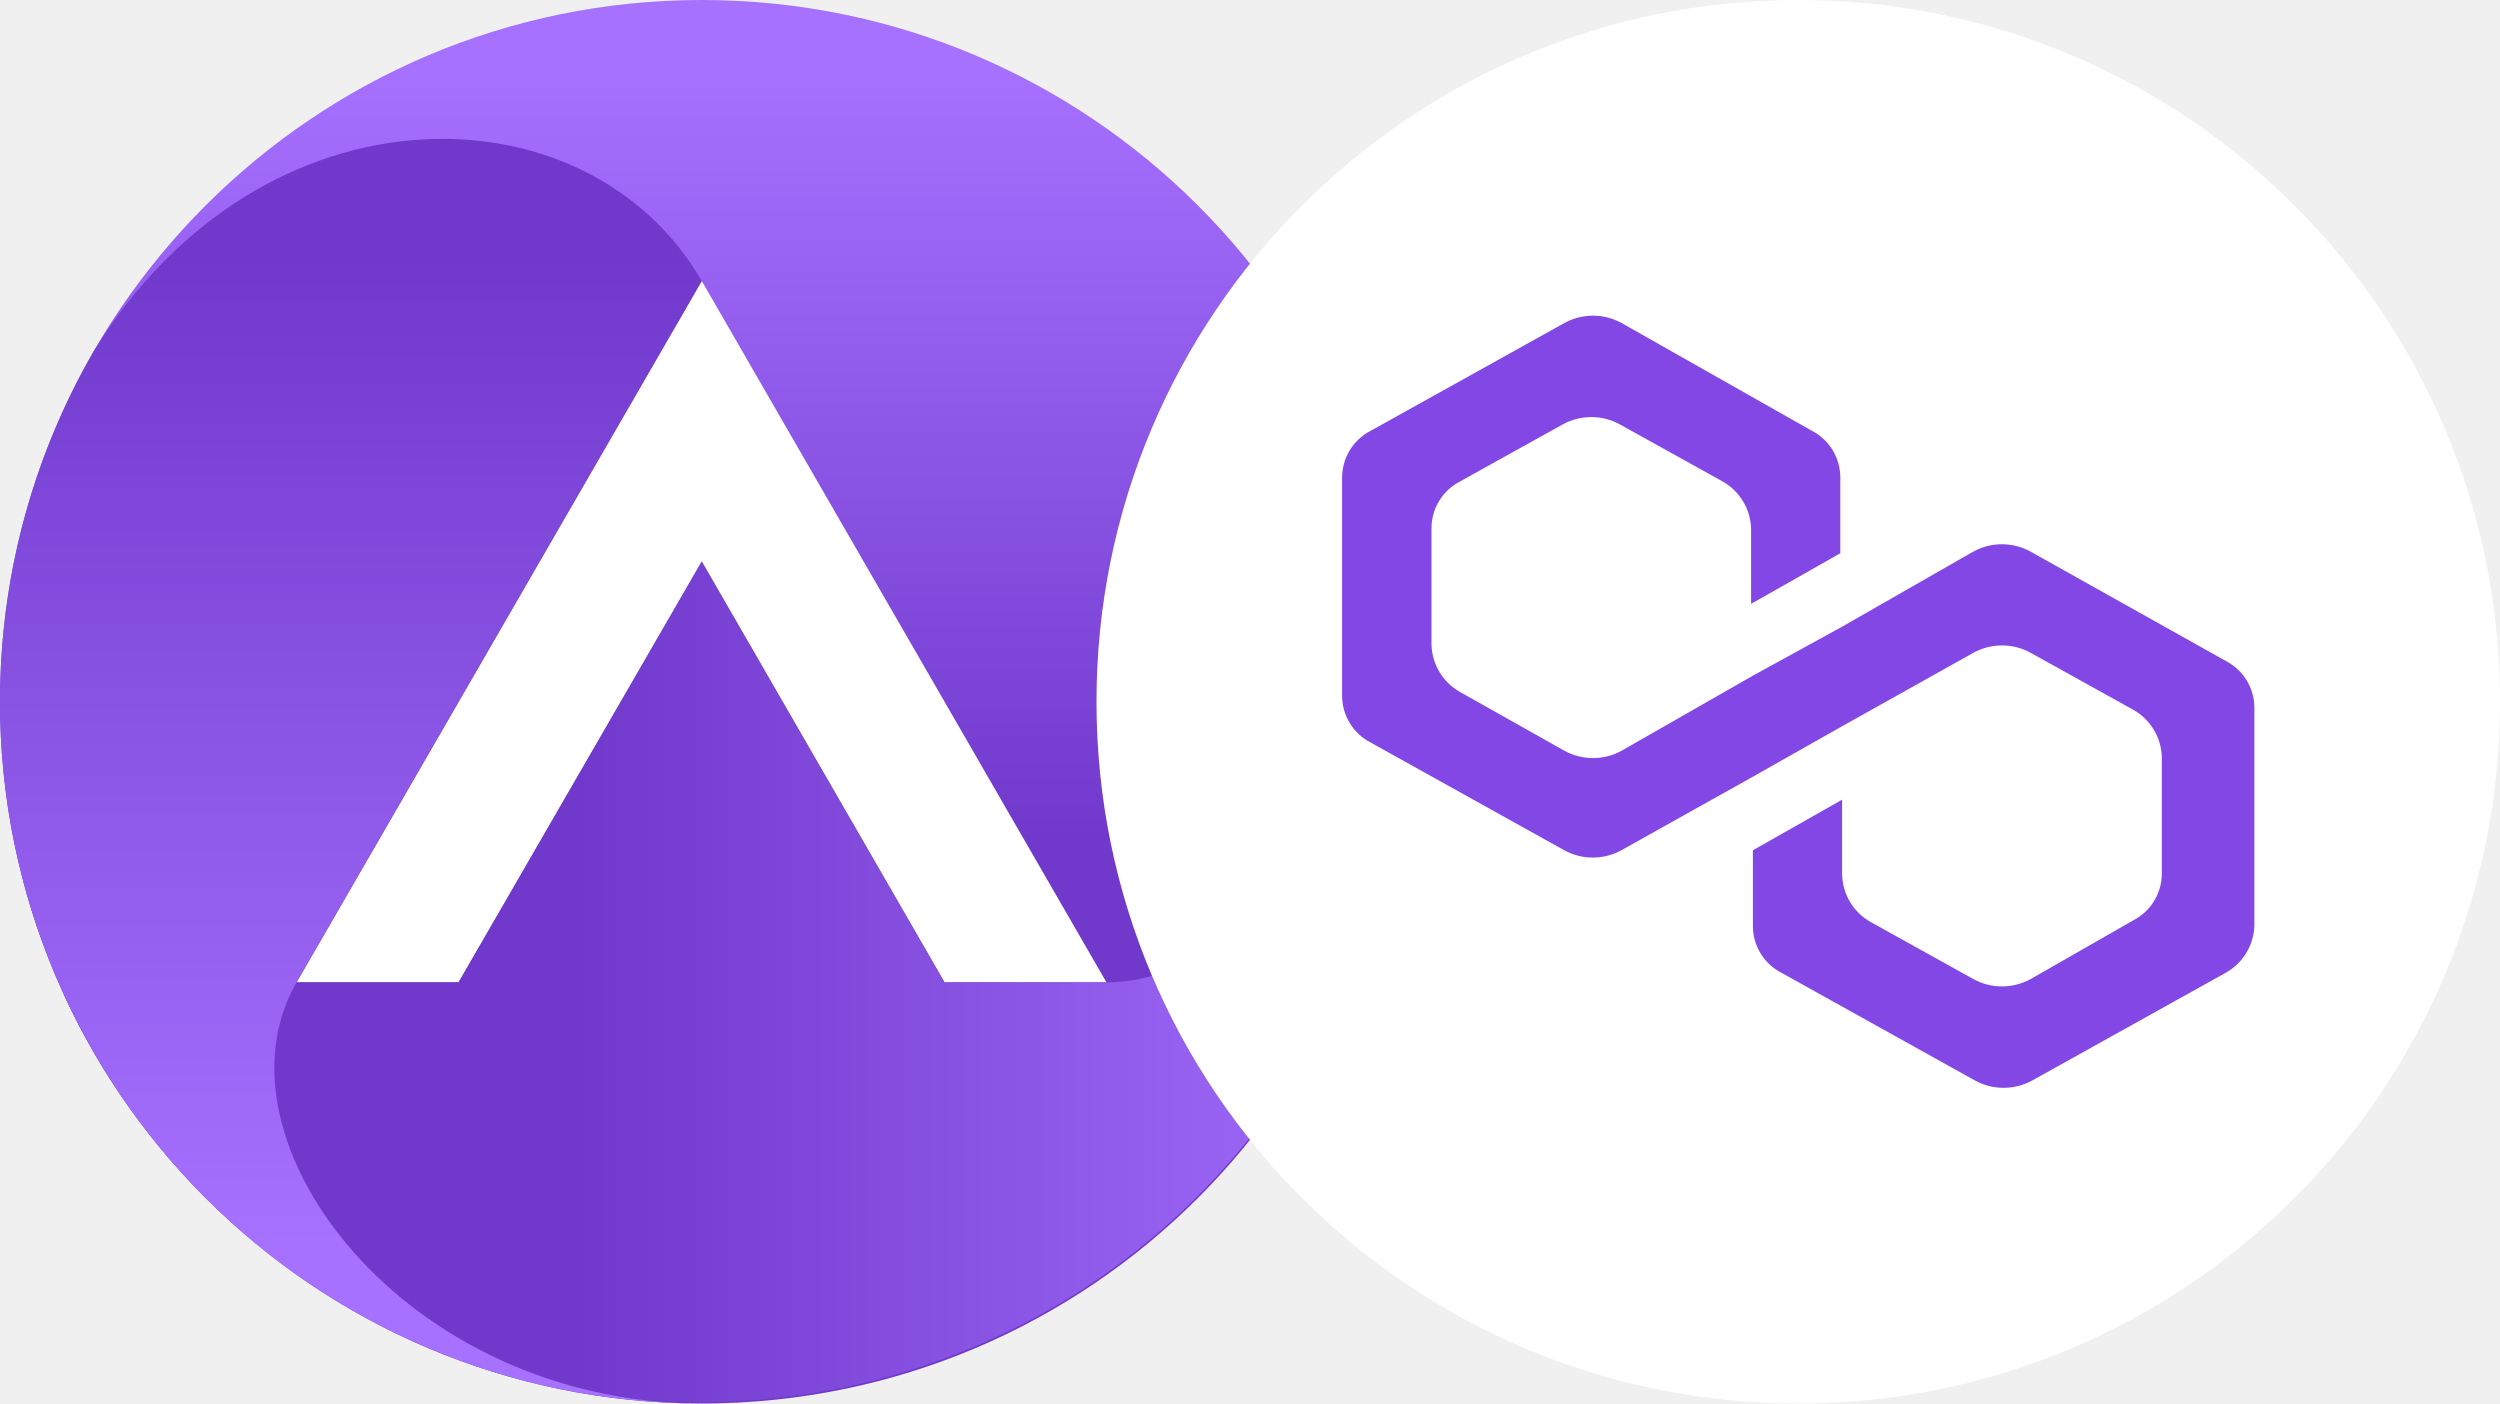
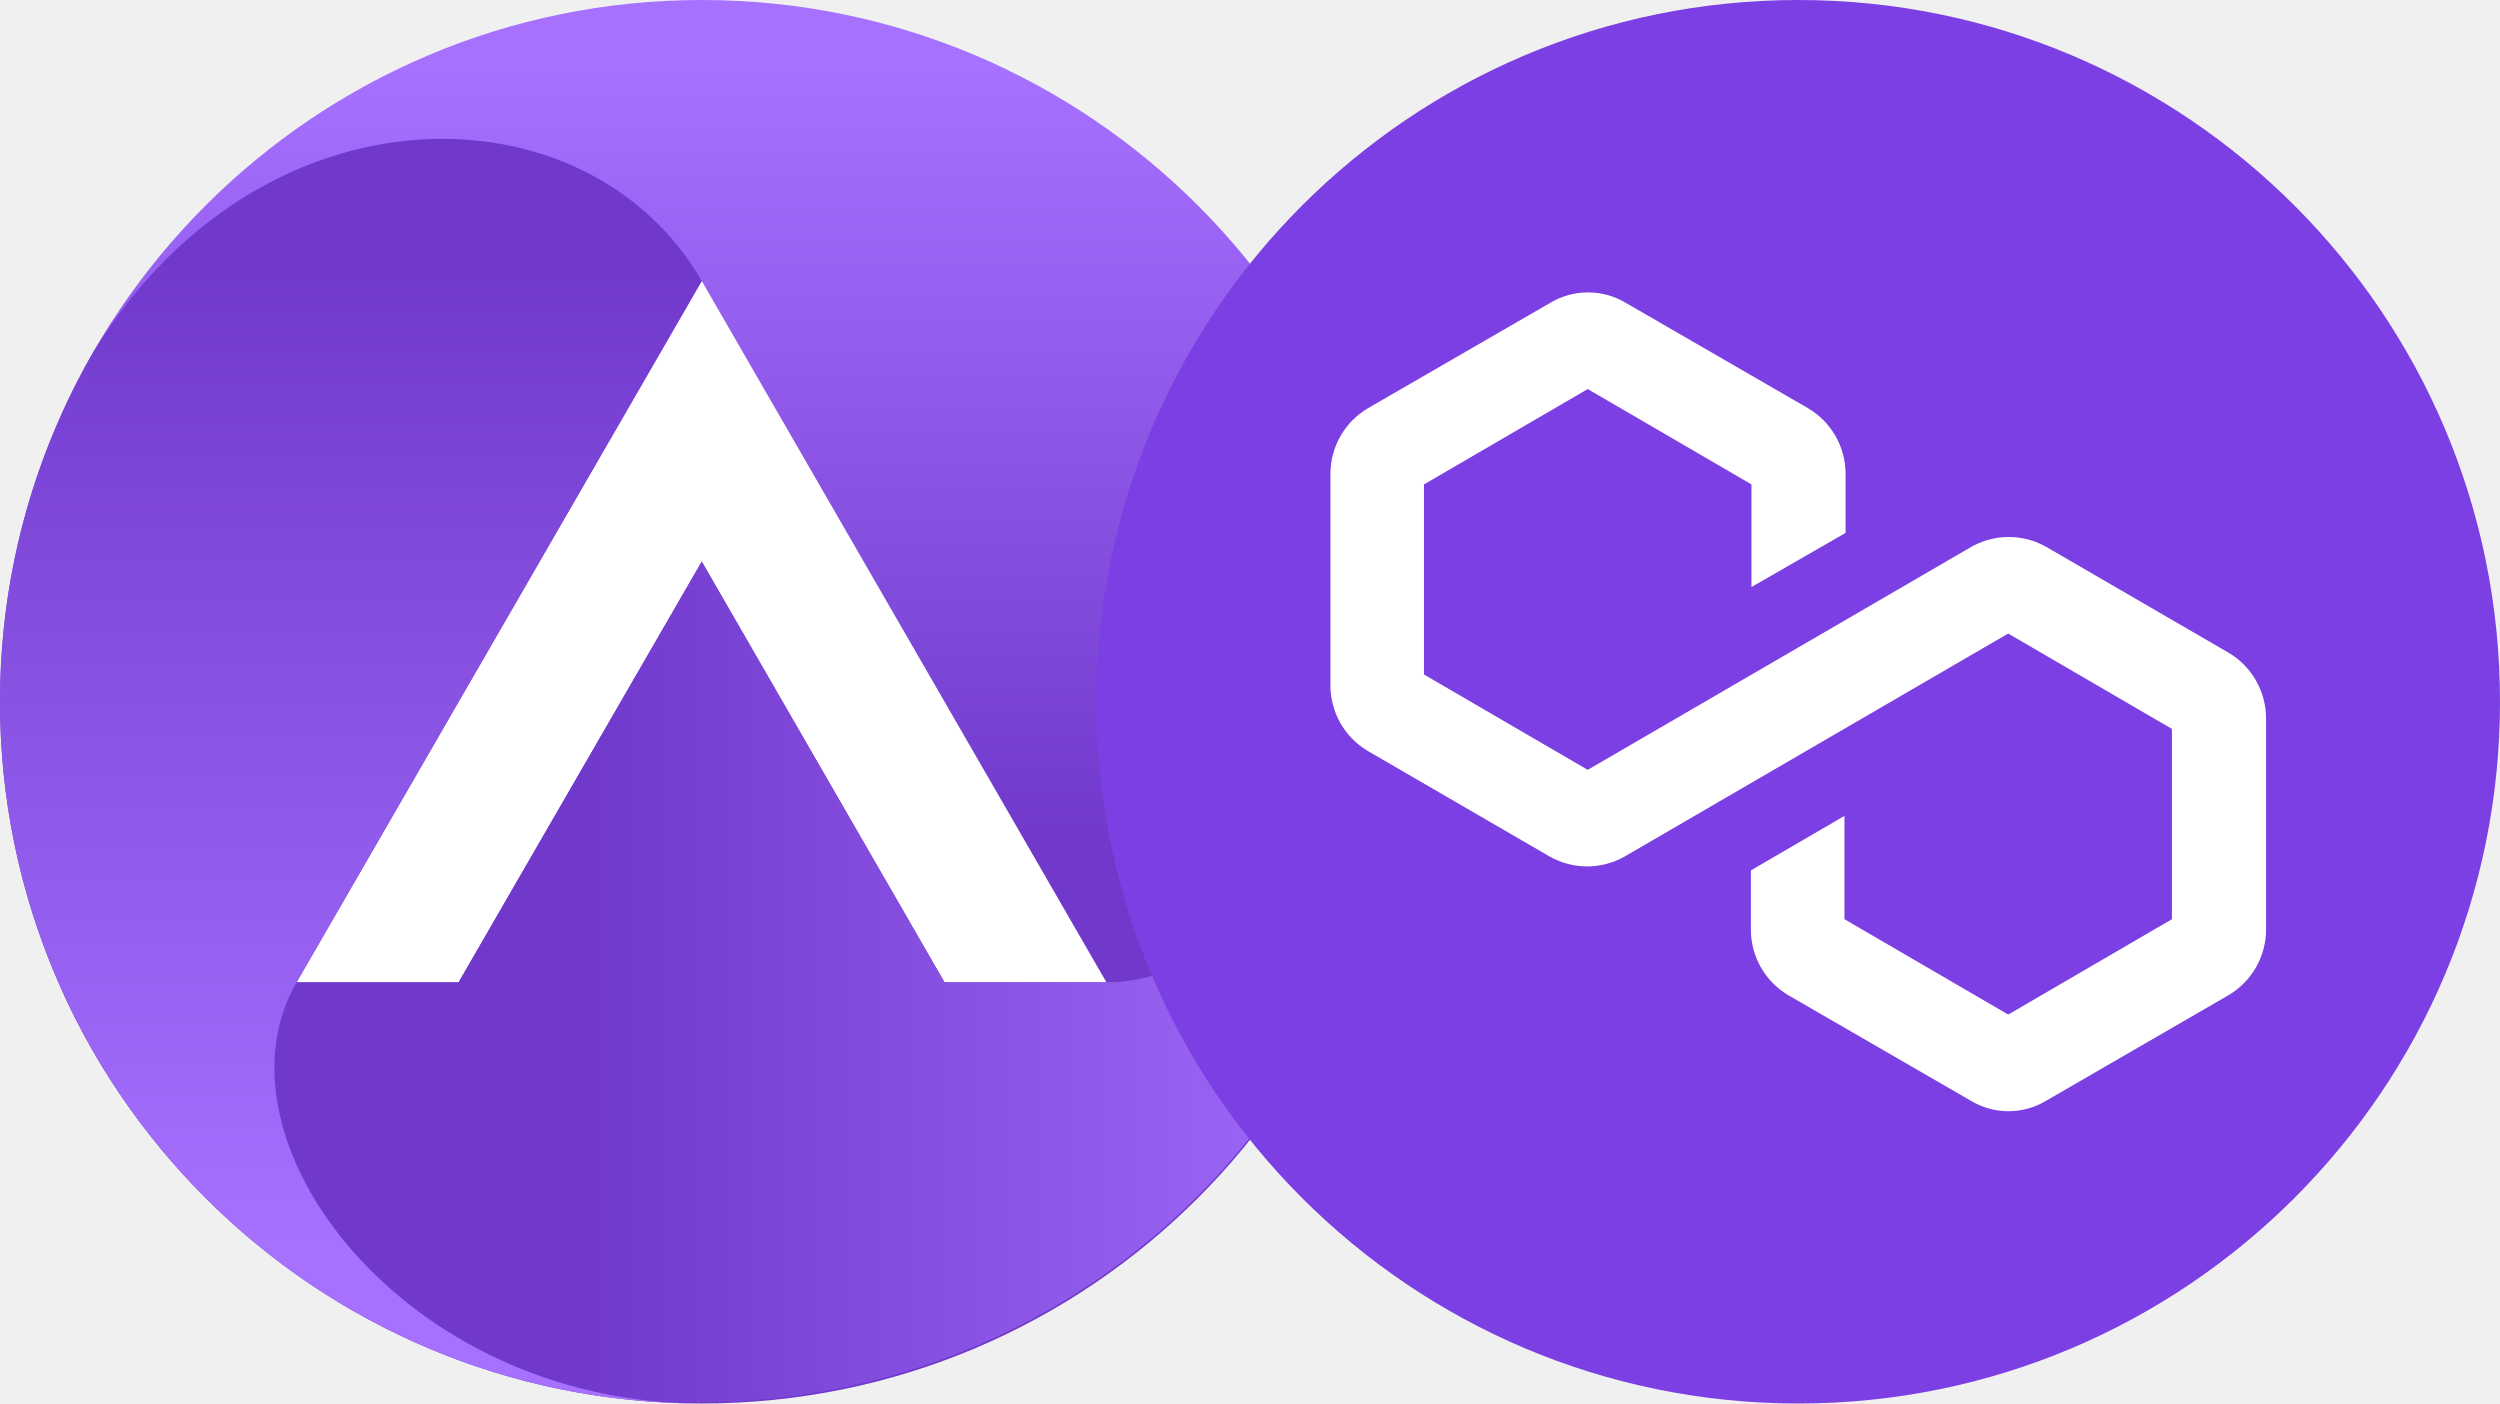
<svg xmlns="http://www.w3.org/2000/svg" xmlns:xlink="http://www.w3.org/1999/xlink" width="114" height="64" viewBox="0 0 114 64">
  <defs>
    <style>
      .cls-1 {
        fill: #fff;
      }

      .cls-2 {
        clip-path: url(#clip-path);
      }

      .cls-3 {
+         clip-path: url(#clip-path-2);
+       }
+ 
+       .cls-4 {
        fill: url(#linear-gradient);
      }

-       .cls-4 {
+       .cls-5 {
        fill: url(#linear-gradient-2);
      }

-       .cls-5 {
+       .cls-6 {
        fill: url(#linear-gradient-3);
      }

-       .cls-6 {
-         clip-path: url(#clip-path-2);
+       .cls-7 {
+         clip-path: url(#clip-path-3);
      }

-       .cls-7 {
-         fill: #8247e5;
+       .cls-8 {
+         fill: #7b3fe4;
      }
    </style>
    <clipPath id="clip-path">
+       <circle id="Ellipse_5498" data-name="Ellipse 5498" class="cls-1" cx="32" cy="32" r="32" transform="translate(-21824 -20090)" />
+     </clipPath>
+     <clipPath id="clip-path-2">
      <circle id="Ellipse_1805" data-name="Ellipse 1805" class="cls-1" cx="32" cy="32" r="32" transform="translate(-20493 -24761)" />
    </clipPath>
    <linearGradient id="linear-gradient" x1="0.5" y1="0.044" x2="0.5" y2="0.599" gradientUnits="objectBoundingBox">
      <stop offset="0" stop-color="#a671ff" />
      <stop offset="1" stop-color="#7039cc" />
    </linearGradient>
    <linearGradient id="linear-gradient-2" x1="1.043" y1="0.5" x2="0.384" y2="0.5" xlink:href="#linear-gradient" />
    <linearGradient id="linear-gradient-3" y1="0.874" y2="0.092" xlink:href="#linear-gradient" />
-     <clipPath id="clip-path-2">
-       <circle id="Ellipse_2554" data-name="Ellipse 2554" class="cls-1" cx="32" cy="32" r="32" transform="translate(-22241 -22253)" />
+     <clipPath id="clip-path-3">
+       <circle id="Ellipse_5499" data-name="Ellipse 5499" class="cls-1" cx="32" cy="32" r="32" transform="translate(-21774 -20090)" />
    </clipPath>
  </defs>
-   <g id="Group_13434" data-name="Group 13434" transform="translate(20493 24761)">
-     <g id="Mask_Group_565" data-name="Mask Group 565" class="cls-2">
-       <g id="peco" transform="translate(-20493 -24761)">
-         <circle id="Ellipse_2555" data-name="Ellipse 2555" class="cls-3" cx="32" cy="32" r="32" />
-         <path id="Path_32515" data-name="Path 32515" class="cls-1" d="M20.913,44.794,32,25.606,43.07,44.794h7.384L32,12.812,13.523,44.794Z" />
-         <path id="Path_32516" data-name="Path 32516" class="cls-4" d="M43.07,44.794,32,25.606,20.913,44.794h-7.39L2.9,45.321A32,32,0,1,0,59.716,16c7.757,13.713-.77,28.794-9.262,28.794Z" />
-         <path id="Path_32517" data-name="Path 32517" class="cls-5" d="M4.284,16h0A32,32,0,0,0,32,64C18.424,64,9.381,51.97,13.523,44.794S32,12.812,32,12.812C26.8,3.81,11.97,3.573,4.284,16Z" />
+   <g id="Group_19995" data-name="Group 19995" transform="translate(21824 20090)">
+     <g id="Mask_Group_704" data-name="Mask Group 704" class="cls-2">
+       <g id="Mask_Group_565" data-name="Mask Group 565" class="cls-3" transform="translate(-1331 4671)">
+         <g id="peco" transform="translate(-20493 -24761)">
+           <circle id="Ellipse_2555" data-name="Ellipse 2555" class="cls-4" cx="32" cy="32" r="32" />
+           <path id="Path_32515" data-name="Path 32515" class="cls-1" d="M20.913,44.794,32,25.606,43.07,44.794h7.384L32,12.812,13.523,44.794Z" />
+           <path id="Path_32516" data-name="Path 32516" class="cls-5" d="M43.07,44.794,32,25.606,20.913,44.794h-7.39L2.9,45.321A32,32,0,1,0,59.716,16c7.757,13.713-.77,28.794-9.262,28.794Z" />
+           <path id="Path_32517" data-name="Path 32517" class="cls-6" d="M4.284,16h0A32,32,0,0,0,32,64C18.424,64,9.381,51.97,13.523,44.794S32,12.812,32,12.812C26.8,3.81,11.97,3.573,4.284,16Z" />
+         </g>
      </g>
    </g>
-     <g id="Mask_Group_564" data-name="Mask Group 564" class="cls-6" transform="translate(1798 -2508)">
-       <g id="matic-token-inverted-icon" transform="translate(-22241 -22253)">
-         <circle id="Ellipse_2553" data-name="Ellipse 2553" class="cls-1" cx="32" cy="32" r="32" />
-         <path id="Path_32514" data-name="Path 32514" class="cls-7" d="M42.592,25.153a2.708,2.708,0,0,0-2.61,0L34,28.577l-4.068,2.233-5.987,3.423a2.708,2.708,0,0,1-2.61,0l-4.759-2.679a2.554,2.554,0,0,1-1.3-2.158V24.112a2.4,2.4,0,0,1,1.3-2.158l4.682-2.6a2.708,2.708,0,0,1,2.61,0l4.682,2.6a2.554,2.554,0,0,1,1.3,2.158v3.423l4.068-2.307V21.8a2.4,2.4,0,0,0-1.3-2.158l-8.673-4.912a2.708,2.708,0,0,0-2.61,0L12.5,19.646A2.4,2.4,0,0,0,11.2,21.8v9.9a2.4,2.4,0,0,0,1.3,2.158l8.827,4.912a2.708,2.708,0,0,0,2.61,0l5.987-3.349L34,33.116l5.987-3.349a2.708,2.708,0,0,1,2.61,0l4.682,2.6a2.554,2.554,0,0,1,1.3,2.158v5.284a2.4,2.4,0,0,1-1.3,2.158l-4.682,2.679a2.708,2.708,0,0,1-2.61,0l-4.682-2.6A2.554,2.554,0,0,1,34,39.888V36.465l-4.068,2.307V42.2a2.4,2.4,0,0,0,1.3,2.158l8.827,4.912a2.708,2.708,0,0,0,2.61,0L51.5,44.354A2.554,2.554,0,0,0,52.8,42.2V32.3a2.4,2.4,0,0,0-1.3-2.158Z" />
+     <g id="Mask_Group_695" data-name="Mask Group 695" class="cls-7">
+       <g id="Primary_Token" data-name="Primary Token" transform="translate(-21774 -20090)">
+         <circle id="Ellipse_5510" data-name="Ellipse 5510" class="cls-8" cx="32" cy="32" r="32" />
+         <path id="Path_40528" data-name="Path 40528" class="cls-1" d="M53.333,32.747V42.4a3.481,3.481,0,0,1-1.707,2.977L43.293,50.2a3.323,3.323,0,0,1-3.413,0l-8.333-4.817A3.481,3.481,0,0,1,29.84,42.4v-2.71l4.267-2.485v4.71l7.467,4.349,7.467-4.349V33.239L41.573,28.89,24.08,39.059a3.466,3.466,0,0,1-3.413,0l-8.333-4.837a3.482,3.482,0,0,1-1.667-2.974V21.594a3.481,3.481,0,0,1,1.707-2.977L20.706,13.8a3.353,3.353,0,0,1,3.413,0l8.333,4.817a3.481,3.481,0,0,1,1.707,2.977V24.3l-4.293,2.469V22.089L22.4,17.741l-7.467,4.349v8.667L22.4,35.105,39.893,24.936a3.466,3.466,0,0,1,3.413,0l8.333,4.837a3.481,3.481,0,0,1,1.693,2.974Z" />
      </g>
    </g>
  </g>
</svg>
